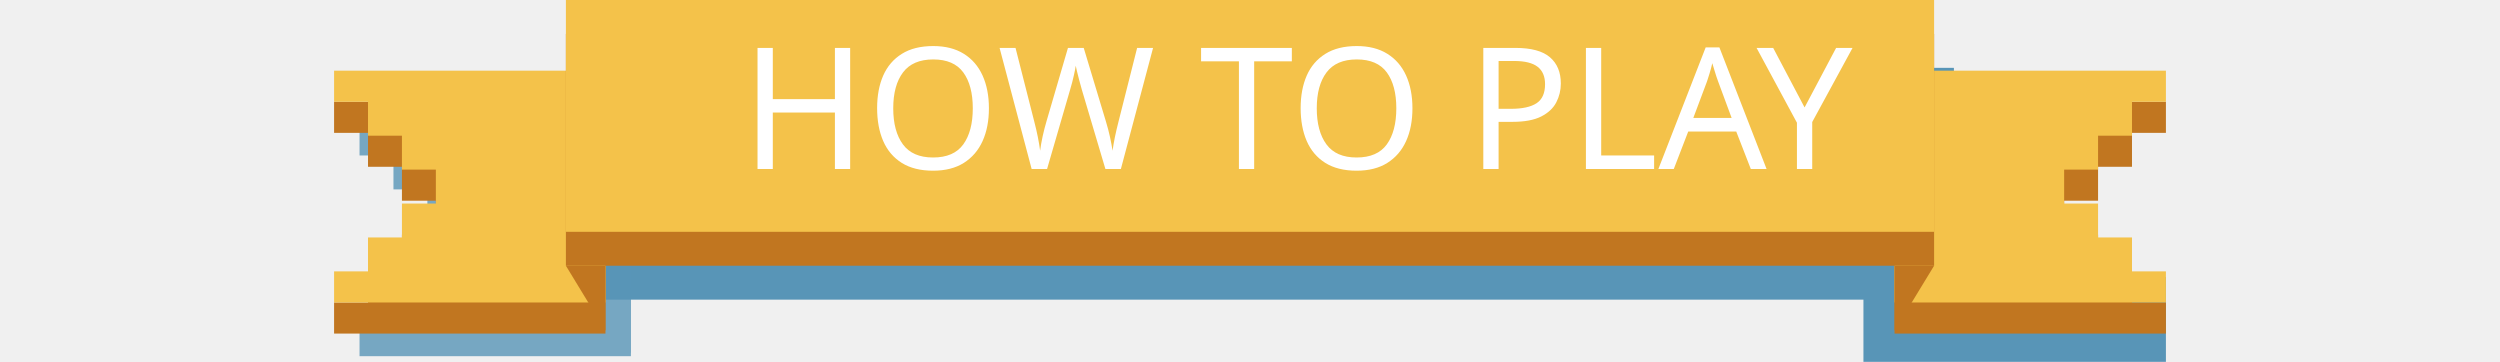
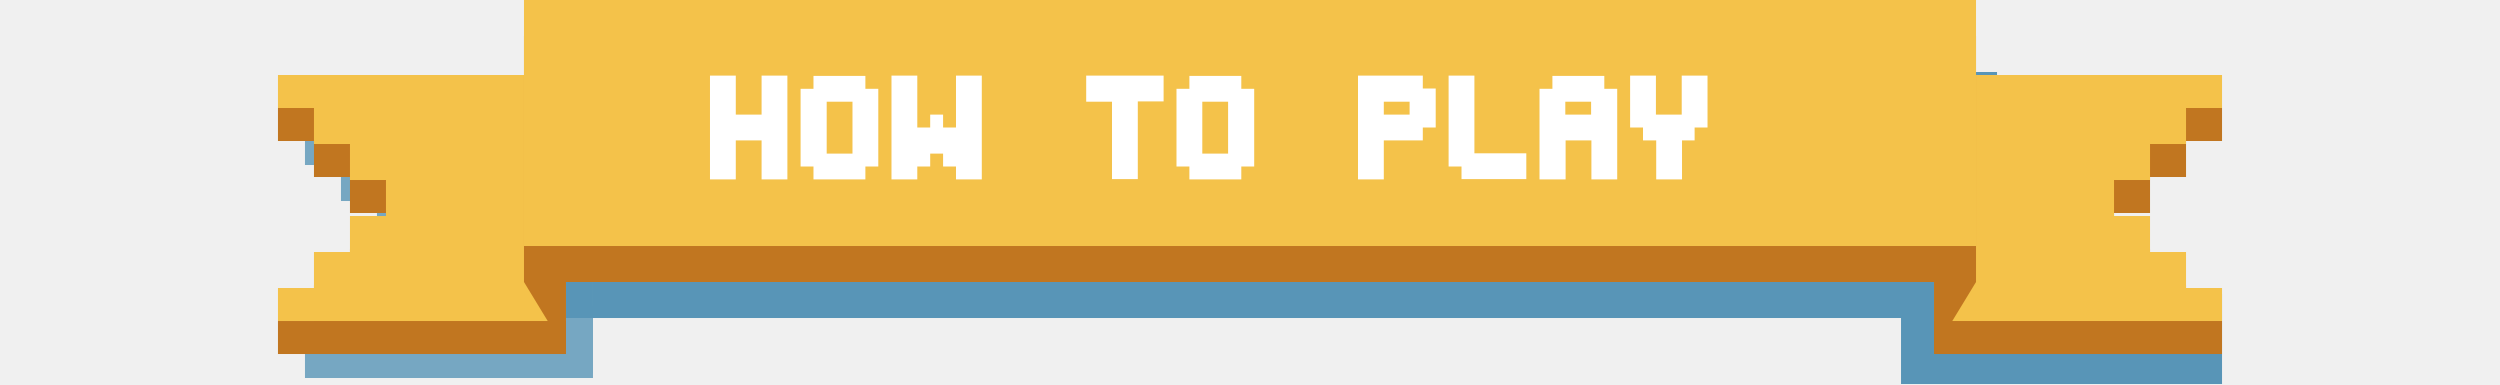
- <svg xmlns="http://www.w3.org/2000/svg" version="1.1" id="Layer_1" x="0px" y="0px" width="608px" height="88px" viewBox="0 0 648 128" style="enable-background:new 0 0 648 128;" xml:space="preserve">
+ <svg xmlns="http://www.w3.org/2000/svg" version="1.1" id="Layer_1" x="0px" y="0px" width="638px" height="98px" viewBox="0 0 648 128" style="enable-background:new 0 0 648 128;" xml:space="preserve">
  <style type="text/css">
	.st0{fill:#5895B7;}
	.st1{opacity:0.8;}
	.st2{fill:#C17620;}
	.st3{fill:#F4C24A;}
- 	.st4{fill:none;}
- 	.st5{fill:#FFFFFF;}
- 	.st6{font-family:'EditUndoBRK';}
- 	.st7{font-size:60px;}
- 	.st8{fill:#2A6FBA;}
- 	.st9{fill:#4ABAEF;}
+ 	.st4{fill:#FFFFFF;}
+ 	.st5{fill:#2A6FBA;}
+ 	.st6{fill:#4ABAEF;}
+ 	.st7{fill:#95C9C8;}
+ 	.st8{fill:#DDEFEE;}
+ 	.st9{fill:#1B8E6F;}
+ 	.st10{fill:#3CEA8A;}
+ 	.st11{opacity:0.4;fill:#666666;}
+ 	.st12{fill:#33BC6E;}
+ 	.st13{fill:none;}
+ 	.st14{fill:#7149A4;}
+ 	.st15{fill:#BD86E0;}
+ 	.st16{opacity:0.4;fill:#666666;stroke:#666666;stroke-width:4;stroke-linejoin:bevel;stroke-miterlimit:10;}
+ 	.st17{fill:#F2F2F2;}
+ 	.st18{fill:#E6E6E6;}
+ 	.st19{fill:none;stroke:#000000;stroke-width:4;stroke-linejoin:bevel;stroke-miterlimit:10;}
+ 	.st20{fill:#C6E0DE;}
+ 	.st21{fill:#A7C6C3;}
+ 	.st22{fill:#EE3D53;}
+ 	.st23{fill:none;stroke:#000000;stroke-width:2;stroke-miterlimit:10;}
+ 	.st24{fill:#A17559;}
+ 	.st25{fill:#910E46;}
+ 	.st26{fill:#238D6F;}
+ 	.st27{fill:#704CA2;}
+ 	.st28{fill:#47E88D;}
+ 	.st29{fill:#BC88DE;}
</style>
  <g>
    <rect x="89" y="24" class="st0" width="484" height="82" />
    <rect x="541" y="98" class="st0" width="107" height="30" />
    <g class="st1">
      <g>
        <polygon class="st0" points="105,44 105,126 9,126 9,115 21,115 21,103 33,103 33,91 45,91 45,79 33,79 33,67 21,67 21,55 9,55     9,44    " />
      </g>
      <polygon class="st0" points="91,102 105,125 105,102   " />
    </g>
    <g>
      <g>
        <polygon class="st2" points="552,36 552,118 648,118 648,107 636,107 636,95 624,95 624,83 612,83 612,71 624,71 624,59 636,59     636,47 648,47 648,36    " />
        <polygon class="st3" points="552,25 552,107 648,107 648,96 636,96 636,84 624,84 624,72 612,72 612,60 624,60 624,48 636,48     636,36 648,36 648,25    " />
      </g>
      <polygon class="st2" points="566,94 552,117 552,94   " />
      <g>
        <g>
          <polygon class="st2" points="96,36 96,118 0,118 0,107 12,107 12,95 24,95 24,83 36,83 36,71 24,71 24,59 12,59 12,47 0,47      0,36     " />
          <polygon class="st3" points="96,25 96,107 0,107 0,96 12,96 12,84 24,84 24,72 36,72 36,60 24,60 24,48 12,48 12,36 0,36 0,25          " />
        </g>
        <polygon class="st2" points="82,94 96,117 96,94    " />
      </g>
      <g>
        <rect x="82" y="12" class="st2" width="484" height="82" />
        <rect x="82" class="st3" width="484" height="82" />
      </g>
    </g>
-     <rect x="104.8" y="25.2" class="st4" width="415.2" height="81.8" />
-     <text transform="matrix(1 0 0 1 143.9775 59.791)" class="st5 st6 st7">HOW TO PLAY</text>
-   </g>
-   <polygon class="st8" points="409,293 397,293 324,293 324,305 312,305 312,390 324,390 324,402 397,402 409,402 409,390 421,390  421,305 409,305 " />
-   <polygon class="st9" points="409,283 397,283 324,283 324,295 312,295 312,380 324,380 324,392 397,392 409,392 409,380 421,380  421,295 409,295 " />
-   <rect x="324" y="317.2" class="st4" width="89" height="81.8" />
-   <text transform="matrix(1 0 0 1 348.5918 362.7344)" class="st5 st6" style="font-size:79px;">?</text>
+     <g>
+       <path class="st4" d="M152.6,59.8H144V25.2h8.6v13h8.6v-13h8.6v34.6h-8.6v-13h-8.6V59.8z" />
+       <path class="st4" d="M174.2,29.6h4.3v-4.3h17.3v4.3h4.3v25.9h-4.3v4.3h-17.3v-4.3h-4.3V29.6z M182.9,51.2h8.6V33.9h-8.6V51.2z" />
+       <path class="st4" d="M213.1,59.8h-8.6V25.2h8.6v17.3h4.3v-4.3h4.3v4.3h4.3V25.2h8.6v34.6h-8.6v-4.3h-4.3v-4.3h-4.3v4.3h-4.3V59.8z    " />
+       <path class="st4" d="M269.3,25.2h25.9v8.6h-8.6v25.9h-8.6V33.9h-8.6V25.2z" />
+       <path class="st4" d="M299.5,29.6h4.3v-4.3h17.3v4.3h4.3v25.9h-4.3v4.3h-17.3v-4.3h-4.3V29.6z M308.1,51.2h8.6V33.9h-8.6V51.2z" />
+       <path class="st4" d="M368.6,59.8H360V25.2h21.6v4.3h4.3v13h-4.3v4.3h-13V59.8z M368.6,38.2h8.6v-4.3h-8.6V38.2z" />
+       <path class="st4" d="M394.5,55.5h-4.3V25.2h8.6v25.9h17.3v8.6h-21.6V55.5z" />
+       <path class="st4" d="M429.1,59.8h-8.6V29.6h4.3v-4.3h17.3v4.3h4.3v30.2h-8.6v-13h-8.6V59.8z M437.7,38.2v-4.3h-8.6v4.3H437.7z" />
+       <path class="st4" d="M450.7,25.2h8.6v13h8.6v-13h8.6v17.3h-4.3v4.3H468v13h-8.6v-13H455v-4.3h-4.3V25.2z" />
+     </g>
+   </g>
+   <polygon class="st5" points="258,293 246,293 173,293 173,305 161,305 161,390 173,390 173,402 246,402 258,402 258,390 270,390  270,305 258,305 " />
+   <polygon class="st5" points="258,293 246,293 173,293 173,305 161,305 161,390 173,390 173,402 246,402 258,402 258,390 270,390  270,305 258,305 " />
+   <g>
+     <path class="st4" d="M197.6,327.2H226v5.7h5.7V350H226v5.7H209v-11.4h11.4v-5.7h-22.8V327.2z M209,361.4h11.4v11.4H209V361.4z" />
+   </g>
+   <polygon class="st5" points="409,293 397,293 324,293 324,305 312,305 312,390 324,390 324,402 397,402 409,402 409,390 421,390  421,305 409,305 " />
+   <polygon class="st6" points="409,283 397,283 324,283 324,295 312,295 312,380 324,380 324,392 397,392 409,392 409,380 421,380  421,295 409,295 " />
+   <g>
+     <path class="st4" d="M348.6,317.2H377v5.7h5.7V340H377v5.7H360v-11.4h11.4v-5.7h-22.8V317.2z M360,351.4h11.4v11.4H360V351.4z" />
+   </g>
+   <g>
+     <polygon class="st0" points="1444,137.5 1432.4,137.5 1432.4,125.9 1420.9,125.9 1420.9,113.1 922.1,113.1 922.1,125.9   910.6,125.9 910.6,137.5 899,137.5 899,822.3 910.6,822.3 910.6,833.9 922.1,833.9 922.1,846.7 1420.9,846.7 1420.9,833.9   1432.4,833.9 1432.4,822.3 1444,822.3  " />
+     <polygon class="st7" points="1444,125.5 1432.4,125.5 1432.4,113.9 1420.9,113.9 1420.9,101.1 922.1,101.1 922.1,113.9   910.6,113.9 910.6,125.5 899,125.5 899,810.2 910.6,810.2 910.6,821.9 922.1,821.9 922.1,834.7 1420.9,834.7 1420.9,821.9   1432.4,821.9 1432.4,810.2 1444,810.2  " />
+     <polygon class="st8" points="1444,113.5 1432.4,113.5 1432.4,101.8 1420.9,101.8 1420.9,89 922.1,89 922.1,101.8 910.6,101.8   910.6,113.5 899,113.5 899,798.2 910.6,798.2 910.6,809.8 922.1,809.8 922.1,822.7 1420.9,822.7 1420.9,809.8 1432.4,809.8   1432.4,798.2 1444,798.2  " />
+   </g>
+   <g>
+     <polygon class="st9" points="395,-227 385,-227 10.1,-227 10.1,-216.9 0,-216.9 0,-159 10.1,-159 10.1,-149 385,-149 395,-149   395,-159 405.1,-159 405.1,-216.9 395,-216.9  " />
+     <polygon class="st10" points="395,-237 385,-237 10.1,-237 10.1,-226.9 0,-226.9 0,-169 10.1,-169 10.1,-159 385,-159 395,-159   395,-169 405.1,-169 405.1,-226.9 395,-226.9  " />
+     <g>
+       <path class="st4" d="M120.1-186.1h-6.9v-27.6h17.3v3.5h3.5v10.4h-3.5v3.5h-10.4V-186.1z M120.1-203.4h6.9v-3.5h-6.9V-203.4z" />
+       <path class="st4" d="M140.8-189.5h-3.5v-24.2h6.9v20.7h13.8v6.9h-17.3V-189.5z" />
+       <path class="st4" d="M168.4-186.1h-6.9v-24.2h3.5v-3.5h13.8v3.5h3.5v24.2h-6.9v-10.4h-6.9V-186.1z M175.4-203.4v-3.5h-6.9v3.5    H175.4z" />
+       <path class="st4" d="M185.7-213.7h6.9v10.4h6.9v-10.4h6.9v13.8H203v3.5h-3.5v10.4h-6.9v-10.4h-3.5v-3.5h-3.5V-213.7z" />
+       <path class="st4" d="M213.4-189.5h-3.5v-20.7h3.5v-3.5h17.3v6.9h-13.8v3.5h6.9v6.9h-6.9v3.5h13.8v6.9h-17.3V-189.5z" />
+       <path class="st4" d="M244.5-196.5H241v10.4h-6.9v-27.6h17.3v3.5h3.5v10.4h-3.5v3.5h3.5v10.4h-6.9v-6.9h-3.5V-196.5z M241-203.4    h6.9v-3.5H241V-203.4z" />
+       <path class="st4" d="M282.5-213.7h6.9v27.6h-6.9V-213.7z" />
+     </g>
+   </g>
+   <g>
+     <polygon class="st11" points="34.2,-347.6 32.2,-353.3 28.2,-365.4 10.4,-359.3 12.3,-353.6 6.5,-351.6 10.6,-339.6 16.4,-341.5   18.3,-335.8 30.4,-339.8 28.4,-345.6  " />
+     <polygon class="st11" points="73,-359.6 71,-365.4 67,-377.4 49.2,-371.4 51.1,-365.6 45.3,-363.7 49.4,-351.6 55.2,-353.6   57.1,-347.8 69.2,-351.9 67.2,-357.7  " />
+     <rect x="13.4" y="-406.6" transform="matrix(0.9472 -0.3207 0.3207 0.9472 125.1118 -15.0152)" width="7.1" height="38.6" />
+     <polygon points="32.6,-352.4 30.6,-358.1 26.5,-370.2 8.7,-364.1 10.7,-358.4 4.9,-356.4 9,-344.4 14.8,-346.3 16.7,-340.6   28.7,-344.6 26.8,-350.4  " />
+     <rect x="51.9" y="-419.6" transform="matrix(0.9472 -0.3207 0.3207 0.9472 131.3218 -3.3655)" width="7.1" height="38.6" />
+     <polygon points="71,-365.4 69.1,-371.2 65,-383.2 47.2,-377.2 49.2,-371.4 43.4,-369.4 47.5,-357.4 53.2,-359.4 55.2,-353.6   67.2,-357.7 65.3,-363.4  " />
+     <rect x="3.4" y="-428.9" transform="matrix(0.9472 -0.3207 0.3207 0.9472 136.226 -13.4597)" width="47.7" height="17.3" />
+   </g>
+   <g>
+     <polygon class="st11" points="100.4,-314 101.3,-318.1 103.2,-326.8 90.4,-329.6 89.5,-325.4 85.4,-326.4 83.4,-317.7 87.6,-316.8   86.7,-312.6 95.3,-310.7 96.2,-314.9  " />
+     <polygon class="st11" points="127.9,-307.2 128.8,-311.4 130.7,-320 117.9,-322.8 117,-318.7 112.9,-319.6 111,-310.9 115.1,-310   114.2,-305.9 122.8,-304 123.8,-308.1  " />
+     <rect x="102" y="-357.4" transform="matrix(0.9766 0.2149 -0.2149 0.9766 -71.4608 -30.4767)" width="5" height="26.9" />
+     <polygon points="101.2,-317.4 102.1,-321.6 104,-330.2 91.2,-333 90.3,-328.9 86.1,-329.8 84.2,-321.2 88.4,-320.3 87.4,-316.1   96.1,-314.2 97,-318.4  " />
+     <rect x="129.6" y="-351.3" transform="matrix(0.9766 0.2149 -0.2149 0.9766 -69.5067 -36.2787)" width="5" height="26.9" />
+     <polygon points="128.8,-311.4 129.7,-315.5 131.6,-324.1 118.8,-327 117.9,-322.8 113.8,-323.7 111.9,-315.1 116,-314.2   115.1,-310 123.8,-308.1 124.7,-312.3  " />
+     <rect x="105.8" y="-365.9" transform="matrix(0.9766 0.2149 -0.2149 0.9766 -74.4726 -34.7212)" width="33.3" height="12" />
+   </g>
+   <g>
+     <polygon class="st11" points="176.4,-375.8 175.7,-378.8 174.3,-385.2 164.9,-383.1 165.6,-380 162.6,-379.4 164,-373 167,-373.7   167.7,-370.6 174,-372.1 173.4,-375.1  " />
+     <polygon class="st11" points="196.8,-379.8 196.2,-382.8 194.7,-389.2 185.4,-387.1 186,-384 183,-383.4 184.4,-377 187.4,-377.7   188.1,-374.7 194.5,-376.1 193.8,-379.1  " />
+     <rect x="168" y="-406.8" transform="matrix(0.9761 -0.2173 0.2173 0.9761 90.3116 27.4183)" width="3.6" height="19.8" />
+     <polygon points="175.8,-378.3 175.2,-381.4 173.8,-387.7 164.4,-385.6 165,-382.6 162,-381.9 163.4,-375.5 166.5,-376.2   167.1,-373.2 173.5,-374.6 172.8,-377.6  " />
+     <rect x="188.3" y="-411.4" transform="matrix(0.9761 -0.2173 0.2173 0.9761 91.7791 31.7231)" width="3.6" height="19.8" />
+     <polygon points="196.2,-382.8 195.5,-385.9 194.1,-392.2 184.7,-390.1 185.4,-387.1 182.3,-386.4 183.7,-380.1 186.8,-380.7   187.4,-377.7 193.8,-379.1 193.1,-382.2  " />
+     <rect x="164.7" y="-417.6" transform="matrix(0.9761 -0.2173 0.2173 0.9761 94.0049 28.5618)" width="24.4" height="8.8" />
+   </g>
+   <g>
+     <polygon class="st11" points="197,-330 199.6,-334.1 205.1,-342.7 192.4,-350.8 189.8,-346.6 185.7,-349.3 180.2,-340.7   184.3,-338.1 181.7,-334 190.3,-328.5 192.9,-332.6  " />
+     <polygon class="st11" points="224,-311.9 226.6,-316 232.1,-324.6 219.4,-332.6 216.8,-328.5 212.7,-331.1 207.2,-322.6   211.3,-320 208.7,-315.8 217.3,-310.4 219.9,-314.5  " />
+     <rect x="210.3" y="-376.1" transform="matrix(0.844 0.5363 -0.5363 0.844 -160.1898 -170.5654)" width="5.7" height="30.9" />
+     <polygon points="199.2,-333.4 201.8,-337.6 207.3,-346.1 194.6,-354.2 192,-350.1 187.8,-352.7 182.4,-344.1 186.5,-341.5   183.9,-337.4 192.5,-331.9 195.1,-336.1  " />
+     <rect x="237.7" y="-358.7" transform="matrix(0.844 0.5363 -0.5363 0.844 -146.5654 -182.5562)" width="5.7" height="30.9" />
+     <polygon points="226.6,-316 229.2,-320.1 234.7,-328.7 222,-336.8 219.4,-332.6 215.3,-335.3 209.8,-326.7 213.9,-324.1   211.3,-320 219.9,-314.5 222.5,-318.6  " />
+     <rect x="219.7" y="-377.7" transform="matrix(0.844 0.5363 -0.5363 0.844 -161.6213 -185.9276)" width="38.2" height="13.8" />
+   </g>
+   <g>
+     <polygon class="st9" points="-81.7,-770.4 -88.3,-770.4 -334.7,-770.4 -334.7,-763.8 -341.3,-763.8 -341.3,-725.8 -334.7,-725.8   -334.7,-719.2 -88.3,-719.2 -81.7,-719.2 -81.7,-725.8 -75.1,-725.8 -75.1,-763.8 -81.7,-763.8  " />
+     <polygon class="st12" points="-81.7,-770.4 -88.3,-770.4 -334.7,-770.4 -334.7,-763.8 -341.3,-763.8 -341.3,-725.8 -334.7,-725.8   -334.7,-719.2 -88.3,-719.2 -81.7,-719.2 -81.7,-725.8 -75.1,-725.8 -75.1,-763.8 -81.7,-763.8  " />
+     <g>
+       <path class="st4" d="M-274.9-752.9h2.3v-2.3h11.4v4.5h-9.1v9.1h9.1v4.5h-11.4v-2.3h-2.3V-752.9z" />
+       <path class="st4" d="M-254.5-737h-4.5v-15.9h2.3v-2.3h9.1v2.3h2.3v15.9h-4.5v-6.8h-4.5V-737z M-249.9-748.3v-2.3h-4.5v2.3H-249.9z    " />
+       <path class="st4" d="M-240.9-739.3h-2.3v-15.9h4.5v13.6h9.1v4.5h-11.4V-739.3z" />
+       <path class="st4" d="M-227.2-755.2h4.5v18.2h-4.5V-755.2z" />
+       <path class="st4" d="M-220.4-755.2h11.4v2.3h2.3v13.6h-2.3v2.3h-11.4V-755.2z M-215.9-748.3h4.5v-2.3h-4.5V-748.3z M-215.9-741.5    h4.5v-2.3h-4.5V-741.5z" />
+       <path class="st4" d="M-197.7-743.8h-2.3v6.8h-4.5v-15.9h2.3v-2.3h9.1v2.3h2.3v6.8h-2.3v2.3h2.3v6.8h-4.5v-4.5h-2.3V-743.8z     M-200-748.3h4.5v-2.3h-4.5V-748.3z" />
+       <path class="st4" d="M-184.1-737h-4.5v-15.9h2.3v-2.3h9.1v2.3h2.3v15.9h-4.5v-6.8h-4.5V-737z M-179.5-748.3v-2.3h-4.5v2.3H-179.5z    " />
+       <path class="st4" d="M-172.7-755.2h13.6v4.5h-4.5v13.6h-4.5v-13.6h-4.5V-755.2z" />
+       <path class="st4" d="M-154.6-739.3h-2.3v-13.6h2.3v-2.3h11.4v4.5h-9.1v2.3h4.5v4.5h-4.5v2.3h9.1v4.5h-11.4V-739.3z" />
+     </g>
+   </g>
+   <g>
+     <polygon class="st9" points="238.3,-702.4 231.7,-702.4 -14.7,-702.4 -14.7,-695.8 -21.3,-695.8 -21.3,-657.8 -14.7,-657.8   -14.7,-651.2 231.7,-651.2 238.3,-651.2 238.3,-657.8 244.9,-657.8 244.9,-695.8 238.3,-695.8  " />
+     <polygon class="st10" points="238.3,-709 231.7,-709 -14.7,-709 -14.7,-702.4 -21.3,-702.4 -21.3,-664.4 -14.7,-664.4   -14.7,-657.7 231.7,-657.7 238.3,-657.7 238.3,-664.4 244.9,-664.4 244.9,-702.4 238.3,-702.4  " />
+     <g>
+       <path class="st4" d="M45.1-691.5h2.3v-2.3h11.4v4.5h-9.1v9.1h9.1v4.5H47.4v-2.3h-2.3V-691.5z" />
+       <path class="st4" d="M65.5-675.6H61v-15.9h2.3v-2.3h9.1v2.3h2.3v15.9h-4.5v-6.8h-4.5V-675.6z M70.1-686.9v-2.3h-4.5v2.3H70.1z" />
+       <path class="st4" d="M79.1-677.8h-2.3v-15.9h4.5v13.6h9.1v4.5H79.1V-677.8z" />
+       <path class="st4" d="M92.8-693.7h4.5v18.2h-4.5V-693.7z" />
+       <path class="st4" d="M99.6-693.7h11.4v2.3h2.3v13.6h-2.3v2.3H99.6V-693.7z M104.1-686.9h4.5v-2.3h-4.5V-686.9z M104.1-680.1h4.5    v-2.3h-4.5V-680.1z" />
+       <path class="st4" d="M122.3-682.4H120v6.8h-4.5v-15.9h2.3v-2.3h9.1v2.3h2.3v6.8h-2.3v2.3h2.3v6.8h-4.5v-4.5h-2.3V-682.4z     M120-686.9h4.5v-2.3H120V-686.9z" />
+       <path class="st4" d="M135.9-675.6h-4.5v-15.9h2.3v-2.3h9.1v2.3h2.3v15.9h-4.5v-6.8h-4.5V-675.6z M140.5-686.9v-2.3h-4.5v2.3H140.5    z" />
+       <path class="st4" d="M147.3-693.7h13.6v4.5h-4.5v13.6h-4.5v-13.6h-4.5V-693.7z" />
+       <path class="st4" d="M165.4-677.8h-2.3v-13.6h2.3v-2.3h11.4v4.5h-9.1v2.3h4.5v4.5h-4.5v2.3h9.1v4.5h-11.4V-677.8z" />
+     </g>
+   </g>
+   <g>
+     <rect x="-19.7" y="-620.1" class="st9" width="219.8" height="28.8" />
+     <rect x="-24.6" y="-626.6" class="st9" width="229.4" height="30.6" />
+     <polygon class="st10" points="-24.6,-631 -24.6,-601.7 -19.7,-601.7 -19.7,-596 200,-596 200,-601.7 204.8,-601.7 204.8,-631  " />
+   </g>
+   <polygon class="st9" points="195.2,-616.1 195.2,-621.2 190.1,-621.2 190.1,-621.3 133.5,-621.3 102.9,-621.3 77.3,-621.3  53.5,-621.3 -9.9,-621.3 -9.9,-621.3 -15,-621.3 -15,-616.2 -20.1,-616.2 -20.1,-608.5 -15,-608.5 -15,-603.4 -9.9,-603.4  -9.9,-603.3 53.5,-603.3 77.3,-603.3 102.9,-603.3 133.5,-603.3 190.1,-603.3 190.1,-603.4 195.2,-603.4 195.2,-608.5 200.3,-608.5  200.3,-616.1 " />
+   <g>
+     <rect x="-28.7" y="-522.1" class="st13" width="4.7" height="0.1" />
+     <rect x="-28.7" y="-504.2" class="st13" width="4.7" height="0.1" />
+     <polygon class="st4" points="-7.7,-504.1 -7.7,-509.2 -2.6,-509.2 -2.6,-516.9 -7.7,-516.9 -7.7,-522 -12.8,-522 -12.8,-522.1   -24,-522.1 -24,-522 -28.7,-522 -28.7,-504.2 -24,-504.2 -24,-504.1 -12.8,-504.1 -12.8,-504.1  " />
+   </g>
+   <g>
+     <polygon class="st4" points="-54.5,-557.6 -54.5,-562.7 -59.6,-562.7 -59.6,-562.8 -75.5,-562.8 -75.5,-544.8 -59.6,-544.8   -59.6,-544.9 -54.5,-544.9 -54.5,-550 -49.4,-550 -49.4,-557.6  " />
+     <polygon class="st4" points="-68,-518.8 -68,-523.9 -68,-523.9 -68,-524 -72.5,-524 -73.1,-524 -77.6,-524 -77.6,-523.9   -77.6,-523.9 -77.6,-518.8 -82.7,-518.8 -82.7,-511.2 -77.6,-511.2 -77.6,-506.1 -77.6,-506.1 -77.6,-506 -73.1,-506 -72.5,-506   -68,-506 -68,-506 -68,-506 -68,-511.1 -62.9,-511.1 -62.9,-518.8  " />
+   </g>
+   <polygon class="st4" points="-117.8,-616.1 -117.8,-621.2 -117.8,-621.2 -117.8,-621.3 -122.3,-621.3 -122.9,-621.3 -127.4,-621.3  -127.4,-621.3 -127.4,-621.3 -127.4,-616.2 -132.5,-616.2 -132.5,-608.5 -127.4,-608.5 -127.4,-603.4 -127.4,-603.4 -127.4,-603.3  -122.9,-603.3 -122.3,-603.3 -117.8,-603.3 -117.8,-603.4 -117.8,-603.4 -117.8,-608.5 -112.7,-608.5 -112.7,-616.1 " />
+   <polygon class="st14" points="848,-227 838,-227 463.1,-227 463.1,-216.9 453,-216.9 453,-159 463.1,-159 463.1,-149 838,-149  848,-149 848,-159 858.1,-159 858.1,-216.9 848,-216.9 " />
+   <polygon class="st15" points="848,-237 838,-237 463.1,-237 463.1,-226.9 453,-226.9 453,-169 463.1,-169 463.1,-159 838,-159  848,-159 848,-169 858.1,-169 858.1,-226.9 848,-226.9 " />
+   <g>
+     <path class="st4" d="M565.6-186.1h-6.9v-27.6H576v3.5h3.5v10.4H576v3.5h-10.4V-186.1z M565.6-203.4h6.9v-3.5h-6.9V-203.4z" />
+     <path class="st4" d="M586.4-189.5h-3.5v-24.2h6.9v20.7h13.8v6.9h-17.3V-189.5z" />
+     <path class="st4" d="M614-186.1h-6.9v-24.2h3.5v-3.5h13.8v3.5h3.5v24.2h-6.9v-10.4H614V-186.1z M620.9-203.4v-3.5H614v3.5H620.9z" />
+     <path class="st4" d="M631.3-213.7h6.9v10.4h6.9v-10.4h6.9v13.8h-3.5v3.5h-3.5v10.4h-6.9v-10.4h-3.5v-3.5h-3.5V-213.7z" />
+     <path class="st4" d="M659-189.5h-3.5v-20.7h3.5v-3.5h17.3v6.9h-13.8v3.5h6.9v6.9h-6.9v3.5h13.8v6.9H659V-189.5z" />
+     <path class="st4" d="M690.1-196.5h-3.5v10.4h-6.9v-27.6H697v3.5h3.5v10.4H697v3.5h3.5v10.4h-6.9v-6.9h-3.5V-196.5z M686.6-203.4   h6.9v-3.5h-6.9V-203.4z" />
+     <path class="st4" d="M728.1-213.7h17.3v3.5h3.5v10.4h-3.5v3.5H735v3.5h13.8v6.9h-20.7v-13.8h3.5v-3.5h10.4v-3.5h-13.8V-213.7z" />
+   </g>
+   <g>
+     <rect x="474" y="-233" class="st4" width="45.1" height="5.7" />
+     <rect x="525.3" y="-233" class="st4" width="5.7" height="5.7" />
+   </g>
+   <g>
+     <rect x="19.5" y="-232" class="st4" width="45.1" height="5.7" />
+     <rect x="70.8" y="-232" class="st4" width="5.7" height="5.7" />
+   </g>
+   <polygon class="st16" points="408.6,-392 415,-386.4 409.4,-380 429.8,-362.6 429.8,-324.7 450.6,-350.8 482.3,-321.4 488.2,-327.7  493.2,-323.1 564.8,-441.8 " />
+   <polygon class="st17" points="406.2,-399.1 412.5,-393.5 406.9,-387.1 427.4,-369.7 427.4,-331.8 448.1,-357.9 479.9,-328.5  485.7,-334.8 490.7,-330.2 562.3,-448.9 " />
+   <polygon class="st18" points="448.2,-358.1 562.6,-448.9 427.5,-369.9 427.5,-332 " />
+   <polygon class="st19" points="405.1,-398.9 411.5,-393.3 405.9,-386.9 426.3,-369.6 426.3,-331.7 447.1,-357.8 478.8,-328.4  484.7,-334.7 489.6,-330.1 561.3,-448.7 " />
+   <g>
+     <polygon class="st20" points="340.9,-705.7 340.9,-542 351.3,-542 351.3,-532.5 361.7,-532.5 361.7,-522.1 809.2,-522.1   809.2,-532.5 819.6,-532.5 819.6,-542 829.9,-542 829.9,-705.7  " />
+     <polygon class="st20" points="829.9,-705.7 829.9,-799.8 819.6,-799.8 819.6,-809.3 809.2,-809.3 809.2,-819.8 361.7,-819.8   361.7,-809.3 351.3,-809.3 351.3,-799.8 340.9,-799.8 340.9,-705.7  " />
+   </g>
+   <g>
+     <polygon class="st21" points="351.3,-803.2 361.7,-803.2 361.7,-811.2 351.3,-811.2 351.3,-803.3 340.9,-803.3 340.9,-795.3   351.3,-795.3  " />
+     <rect x="361.7" y="-819.9" class="st21" width="447.5" height="8" />
+     <polygon class="st21" points="819.6,-803.3 819.6,-811.2 809.2,-811.2 809.2,-803.2 819.6,-803.2 819.6,-795.3 829.9,-795.3   829.9,-803.3  " />
+   </g>
+   <g>
+     <g>
+       <g>
+         <rect x="-52.2" y="-884.2" width="10.2" height="10.2" />
+       </g>
+     </g>
+     <g>
+       <g>
+         <path d="M9.2-894.4v5.1H4.1v5.1h5.1v20.5h5.1v5.1H9.2v5.1h5.1h5.1v-10.2h15.4v5.1H40v-5.1v-30.7H9.2z M34.8-868.8H14.4v-20.5     h20.5V-868.8z" />
+       </g>
+     </g>
+     <g>
+       <g>
+         <rect x="19.5" y="-884.2" width="10.2" height="10.2" />
+       </g>
+     </g>
+     <g>
+       <g>
+         <rect x="-52.2" y="-812.5" width="10.2" height="10.2" />
+       </g>
+     </g>
+     <g>
+       <g>
+         <rect x="9.2" y="-822.7" width="5.1" height="5.1" />
+       </g>
+     </g>
+     <g>
+       <g>
+         <rect x="-16.4" y="-797.1" width="5.1" height="5.1" />
+       </g>
+     </g>
+     <g>
+       <g>
+         <rect x="-11.2" y="-817.6" width="5.1" height="5.1" />
+       </g>
+     </g>
+     <g>
+       <g>
+         <rect x="-11.2" y="-807.3" width="5.1" height="5.1" />
+       </g>
+     </g>
+     <g>
+       <g>
+         <rect x="34.8" y="-833" width="5.1" height="5.1" />
+       </g>
+     </g>
+     <g>
+       <g>
+         <rect x="-62.4" y="-833" width="5.1" height="5.1" />
+       </g>
+     </g>
+     <g>
+       <g>
+         <rect x="-62.4" y="-858.6" width="5.1" height="5.1" />
+       </g>
+     </g>
+     <g>
+       <g>
+         <polygon points="-6.1,-889.3 -6.1,-884.2 -16.4,-884.2 -16.4,-879 -1,-879 -1,-884.2 -1,-889.3    " />
+       </g>
+     </g>
+     <g>
+       <g>
+         <path d="M34.8-853.4v5.1H24.6v5.1H9.2v-5.1H4.1v5.1H-6.1v5.1H9.2v5.1H-1h-5.1v-5.1h-5.1v5.1h-5.1v-5.1h-5.1v5.1h-5.1v5.1h10.2     v5.1h5.1v-5.1H-1v5.1h-5.1v5.1H-1v10.2h5.1v5.1h5.1v-5.1h15.4v-10.2h5.1v-5.1h-5.1V-833H14.4v-5.1h10.2v5.1h5.1v-5.1h5.1v-5.1H40     v-5.1v-5.1H34.8L34.8-853.4z M19.5-827.8v15.4H4.1v-15.4H19.5z" />
+       </g>
+     </g>
+     <g>
+       <g>
+         <polygon points="4.1,-863.7 -1,-863.7 -1,-858.6 -6.1,-858.6 -6.1,-853.4 -6.1,-848.3 -1,-848.3 -1,-853.4 4.1,-853.4     4.1,-858.6 9.2,-858.6 9.2,-863.7    " />
+       </g>
+     </g>
+     <g>
+       <g>
+         <rect x="-6.1" y="-797.1" width="10.2" height="5.1" />
+       </g>
+     </g>
+     <g>
+       <g>
+         <rect x="-21.5" y="-889.3" width="5.1" height="5.1" />
+       </g>
+     </g>
+     <g>
+       <g>
+         <rect x="19.5" y="-853.4" width="5.1" height="5.1" />
+       </g>
+     </g>
+     <g>
+       <g>
+         <rect x="24.6" y="-858.6" width="5.1" height="5.1" />
+       </g>
+     </g>
+     <g>
+       <g>
+         <rect x="-42" y="-833" width="5.1" height="5.1" />
+       </g>
+     </g>
+     <g>
+       <g>
+         <path d="M-31.7-797.1v-20.5h5.1v-5.1v-5.1h-5.1v5.1h-15.4v-5.1h-5.1h-5.1v5.1h-5.1v30.7h30.7h10.2v-5.1H-31.7z M-36.8-797.1     h-20.5v-20.5h20.5V-797.1z" />
+       </g>
+     </g>
+     <g>
+       <g>
+         <rect x="-31.7" y="-863.7" width="5.1" height="5.1" />
+       </g>
+     </g>
+     <g>
+       <g>
+         <path d="M-26.6-894.4h-5.1h-30.7v30.7h5.1v5.1h5.1v-5.1h5.1v5.1h5.1v-5.1h10.2v-10.2h5.1v-5.1h-5.1v-10.2h5.1h5.1v-5.1H-26.6z      M-36.8-868.8h-20.5v-20.5h20.5V-868.8z" />
+       </g>
+     </g>
+     <g>
+       <g>
+         <rect x="-1" y="-879" width="5.1" height="5.1" />
+       </g>
+     </g>
+     <g>
+       <g>
+         <rect x="-11.2" y="-894.4" width="5.1" height="5.1" />
+       </g>
+     </g>
+     <g>
+       <g>
+         <path d="M-1-863.7v-5.1h-5.1v-5.1h-5.1v5.1h-10.2v-5.1h-5.1v5.1v5.1h5.1v10.2h-15.4v-5.1H-42v5.1h-15.4v5.1h10.2v5.1h-15.4v5.1     h15.4v5.1h5.1v-5.1h5.1v5.1h5.1v-5.1h10.2v-5.1h-5.1v-5.1h5.1h5.1v5.1h5.1h5.1v-5.1h-5.1v-5.1h-5.1v-10.2H-1L-1-863.7z      M-31.7-843.2H-42v-5.1h10.2V-843.2z" />
+       </g>
+     </g>
+     <g>
+       <g>
+         <polygon points="-16.4,-812.5 -16.4,-817.6 -16.4,-822.7 -21.5,-822.7 -21.5,-817.6 -26.6,-817.6 -26.6,-812.5 -21.5,-812.5     -21.5,-807.3 -26.6,-807.3 -26.6,-802.2 -16.4,-802.2 -16.4,-807.3 -11.2,-807.3 -11.2,-812.5    " />
+       </g>
+     </g>
+     <g>
+       <g>
+         <polygon points="29.7,-802.2 29.7,-807.3 24.6,-807.3 24.6,-802.2 9.2,-802.2 9.2,-797.1 19.5,-797.1 19.5,-792 24.6,-792     24.6,-797.1 34.8,-797.1 34.8,-792 40,-792 40,-797.1 40,-802.2    " />
+       </g>
+     </g>
+     <g>
+       <g>
+         <polygon points="34.8,-822.7 34.8,-817.6 29.7,-817.6 29.7,-812.5 40,-812.5 40,-817.6 40,-822.7    " />
+       </g>
+     </g>
+   </g>
+   <g>
+     <g>
+       <polygon class="st9" points="-290.6,-478.3 -294.2,-478.3 -431.4,-478.3 -431.4,-474.6 -435.1,-474.6 -435.1,-453.4    -431.4,-453.4 -431.4,-449.7 -294.2,-449.7 -290.6,-449.7 -290.6,-453.4 -286.9,-453.4 -286.9,-474.6 -290.6,-474.6   " />
+       <polygon class="st12" points="-290.6,-478.3 -294.2,-478.3 -431.4,-478.3 -431.4,-474.6 -435.1,-474.6 -435.1,-453.4    -431.4,-453.4 -431.4,-449.7 -294.2,-449.7 -290.6,-449.7 -290.6,-453.4 -286.9,-453.4 -286.9,-474.6 -290.6,-474.6   " />
+       <g>
+         <path class="st4" d="M-403.2-463.4h-1.3v3.8h-2.5v-10.1h6.3v1.3h1.3v3.8h-1.3v1.3h1.3v3.8h-2.5v-2.5h-1.3V-463.4z M-404.5-466     h2.5v-1.3h-2.5V-466z" />
+         <path class="st4" d="M-396.9-460.9h-1.3v-7.6h1.3v-1.3h6.3v2.5h-5.1v1.3h2.5v2.5h-2.5v1.3h5.1v2.5h-6.3V-460.9z" />
+         <path class="st4" d="M-388-460.9h-1.3v-7.6h1.3v-1.3h5.1v1.3h1.3v2.5h-2.5v-1.3h-2.5v5.1h2.5v-1.3h2.5v2.5h-1.3v1.3h-5.1V-460.9z     " />
+         <path class="st4" d="M-377.9-459.6h-2.5v-8.9h1.3v-1.3h5.1v1.3h1.3v8.9h-2.5v-3.8h-2.5V-459.6z M-375.4-466v-1.3h-2.5v1.3H-375.4     z" />
+         <path class="st4" d="M-370.3-460.9h-1.3v-8.9h2.5v7.6h5.1v2.5h-6.3V-460.9z" />
+         <path class="st4" d="M-362.7-469.8h2.5v10.1h-2.5V-469.8z" />
+         <path class="st4" d="M-358.9-469.8h6.3v1.3h1.3v7.6h-1.3v1.3h-6.3V-469.8z M-356.4-466h2.5v-1.3h-2.5V-466z M-356.4-462.2h2.5     v-1.3h-2.5V-462.2z" />
+         <path class="st4" d="M-346.3-463.4h-1.3v3.8h-2.5v-8.9h1.3v-1.3h5.1v1.3h1.3v3.8h-1.3v1.3h1.3v3.8h-2.5v-2.5h-1.3V-463.4z      M-347.5-466h2.5v-1.3h-2.5V-466z" />
+         <path class="st4" d="M-338.7-459.6h-2.5v-8.9h1.3v-1.3h5.1v1.3h1.3v8.9h-2.5v-3.8h-2.5V-459.6z M-336.2-466v-1.3h-2.5v1.3H-336.2     z" />
+         <path class="st4" d="M-332.4-469.8h7.6v2.5h-2.5v7.6h-2.5v-7.6h-2.5V-469.8z" />
+         <path class="st4" d="M-322.3-460.9h-1.3v-7.6h1.3v-1.3h6.3v2.5h-5.1v1.3h2.5v2.5h-2.5v1.3h5.1v2.5h-6.3V-460.9z" />
+       </g>
+     </g>
+     <g>
+       <rect x="-429" y="-476.1" class="st4" width="13.1" height="1.7" />
+       <rect x="-414.1" y="-476.1" class="st4" width="1.7" height="1.7" />
+     </g>
+   </g>
+   <g>
+     <g>
+       <polygon class="st9" points="-290.6,-436.3 -294.2,-436.3 -431.4,-436.3 -431.4,-432.6 -435.1,-432.6 -435.1,-411.4    -431.4,-411.4 -431.4,-407.7 -294.2,-407.7 -290.6,-407.7 -290.6,-411.4 -286.9,-411.4 -286.9,-432.6 -290.6,-432.6   " />
+       <polygon class="st10" points="-290.6,-439.9 -294.2,-439.9 -431.4,-439.9 -431.4,-436.2 -435.1,-436.2 -435.1,-415.1    -431.4,-415.1 -431.4,-411.4 -294.2,-411.4 -290.6,-411.4 -290.6,-415.1 -286.9,-415.1 -286.9,-436.2 -290.6,-436.2   " />
+       <g>
+         <path class="st4" d="M-403.2-425.1h-1.3v3.8h-2.5v-10.1h6.3v1.3h1.3v3.8h-1.3v1.3h1.3v3.8h-2.5v-2.5h-1.3V-425.1z M-404.5-427.6     h2.5v-1.3h-2.5V-427.6z" />
+         <path class="st4" d="M-396.9-422.6h-1.3v-7.6h1.3v-1.3h6.3v2.5h-5.1v1.3h2.5v2.5h-2.5v1.3h5.1v2.5h-6.3V-422.6z" />
+         <path class="st4" d="M-388-422.6h-1.3v-7.6h1.3v-1.3h5.1v1.3h1.3v2.5h-2.5v-1.3h-2.5v5.1h2.5v-1.3h2.5v2.5h-1.3v1.3h-5.1V-422.6z     " />
+         <path class="st4" d="M-377.9-421.3h-2.5v-8.9h1.3v-1.3h5.1v1.3h1.3v8.9h-2.5v-3.8h-2.5V-421.3z M-375.4-427.6v-1.3h-2.5v1.3     H-375.4z" />
+         <path class="st4" d="M-370.3-422.6h-1.3v-8.9h2.5v7.6h5.1v2.5h-6.3V-422.6z" />
+         <path class="st4" d="M-362.7-431.4h2.5v10.1h-2.5V-431.4z" />
+         <path class="st4" d="M-358.9-431.4h6.3v1.3h1.3v7.6h-1.3v1.3h-6.3V-431.4z M-356.4-427.6h2.5v-1.3h-2.5V-427.6z M-356.4-423.8     h2.5v-1.3h-2.5V-423.8z" />
+         <path class="st4" d="M-346.3-425.1h-1.3v3.8h-2.5v-8.9h1.3v-1.3h5.1v1.3h1.3v3.8h-1.3v1.3h1.3v3.8h-2.5v-2.5h-1.3V-425.1z      M-347.5-427.6h2.5v-1.3h-2.5V-427.6z" />
+         <path class="st4" d="M-338.7-421.3h-2.5v-8.9h1.3v-1.3h5.1v1.3h1.3v8.9h-2.5v-3.8h-2.5V-421.3z M-336.2-427.6v-1.3h-2.5v1.3     H-336.2z" />
+         <path class="st4" d="M-332.4-431.4h7.6v2.5h-2.5v7.6h-2.5v-7.6h-2.5V-431.4z" />
+         <path class="st4" d="M-322.3-422.6h-1.3v-7.6h1.3v-1.3h6.3v2.5h-5.1v1.3h2.5v2.5h-2.5v1.3h5.1v2.5h-6.3V-422.6z" />
+       </g>
+     </g>
+     <g>
+       <rect x="-429" y="-437.1" class="st4" width="13.1" height="1.7" />
+       <rect x="-414.1" y="-437.1" class="st4" width="1.7" height="1.7" />
+     </g>
+   </g>
+   <g>
+     <rect x="-9.2" y="-705.4" class="st4" width="23.6" height="3" />
+     <rect x="17.6" y="-705.4" class="st4" width="3" height="3" />
+   </g>
+   <g>
+     <rect x="-329.6" y="-766.9" class="st4" width="23.6" height="3" />
+     <rect x="-302.8" y="-766.9" class="st4" width="3" height="3" />
+   </g>
+   <g>
+     <polygon class="st22" points="-359.7,-643.4 -359.7,-650.9 -378.3,-650.9 -378.3,-643.4 -385.8,-643.4 -385.8,-635.9   -385.8,-624.7 -378.3,-624.7 -378.3,-617.3 -367.1,-617.3 -359.7,-617.3 -359.7,-624.7 -352.2,-624.7 -352.2,-635.9 -352.2,-643.4    " />
+     <line class="st23" x1="-377.7" y1="-617.3" x2="-377.7" y2="-607.3" />
+     <line class="st23" x1="-360.3" y1="-617.3" x2="-360.3" y2="-607.3" />
+     <polygon class="st24" points="-361.3,-609.2 -363.4,-609.2 -376.8,-609.2 -376.8,-607 -379,-607 -379,-591.5 -376.8,-591.5   -376.8,-589.3 -363.4,-589.3 -361.3,-589.3 -361.3,-591.5 -359.1,-591.5 -359.1,-607 -361.3,-607  " />
+   </g>
+   <polygon class="st25" points="-292.6,-204.1 -292.6,-212.1 -300.5,-212.1 -365.5,-212.1 -434.3,-212.1 -434.3,-204.1 -442.2,-204.1  -442.2,-158.6 -434.3,-158.6 -434.3,-150.6 -365.5,-150.6 -300.5,-150.6 -292.6,-150.6 -292.6,-158.6 -284.7,-158.6 -284.7,-204.1  " />
+   <polygon class="st25" points="-292.6,-204 -292.6,-211.9 -300.5,-211.9 -365.5,-211.9 -434.3,-211.9 -434.3,-204 -442.2,-204  -442.2,-158.5 -434.3,-158.5 -434.3,-150.5 -365.5,-150.5 -300.5,-150.5 -292.6,-150.5 -292.6,-158.5 -284.7,-158.5 -284.7,-204 " />
+   <g>
+     <path class="st4" d="M-396.1-170.6h-5.4v-21.8h13.6v2.7h2.7v8.2h-2.7v2.7h-8.2V-170.6z M-396.1-184.2h5.4v-2.7h-5.4V-184.2z" />
+     <path class="st4" d="M-379.8-173.3h-2.7v-19h5.4v16.3h10.9v5.4h-13.6V-173.3z" />
+     <path class="st4" d="M-358-170.6h-5.4v-19h2.7v-2.7h10.9v2.7h2.7v19h-5.4v-8.2h-5.4V-170.6z M-352.6-184.2v-2.7h-5.4v2.7H-352.6z" />
+     <path class="st4" d="M-344.4-192.4h5.4v8.2h5.4v-8.2h5.4v10.9h-2.7v2.7h-2.7v8.2h-5.4v-8.2h-2.7v-2.7h-2.7V-192.4z" />
+   </g>
+   <polygon class="st25" points="-122.6,-204.1 -122.6,-212.1 -130.5,-212.1 -195.5,-212.1 -264.3,-212.1 -264.3,-204.1 -272.2,-204.1  -272.2,-158.6 -264.3,-158.6 -264.3,-150.6 -195.5,-150.6 -130.5,-150.6 -122.6,-150.6 -122.6,-158.6 -114.7,-158.6 -114.7,-204.1  " />
+   <polygon class="st22" points="-122.6,-212 -122.6,-219.9 -130.5,-219.9 -195.5,-219.9 -264.3,-219.9 -264.3,-212 -272.2,-212  -272.2,-166.5 -264.3,-166.5 -264.3,-158.5 -195.5,-158.5 -130.5,-158.5 -122.6,-158.5 -122.6,-166.5 -114.7,-166.5 -114.7,-212 " />
+   <g>
+     <path class="st4" d="M-226.1-178.6h-5.4v-21.8h13.6v2.7h2.7v8.2h-2.7v2.7h-8.2V-178.6z M-226.1-192.2h5.4v-2.7h-5.4V-192.2z" />
+     <path class="st4" d="M-209.8-181.3h-2.7v-19h5.4v16.3h10.9v5.4h-13.6V-181.3z" />
+     <path class="st4" d="M-188-178.6h-5.4v-19h2.7v-2.7h10.9v2.7h2.7v19h-5.4v-8.2h-5.4V-178.6z M-182.6-192.2v-2.7h-5.4v2.7H-182.6z" />
+     <path class="st4" d="M-174.4-200.4h5.4v8.2h5.4v-8.2h5.4v10.9h-2.7v2.7h-2.7v8.2h-5.4v-8.2h-2.7v-2.7h-2.7V-200.4z" />
+   </g>
+   <g>
+     <path class="st26" d="M-1116.2-449.7h43.2v108h43.2v-108h43.2v129.6h-21.6v21.6h-21.6v21.6h-43.2v-21.6h-21.6v-21.6h-21.6V-449.7z" />
+     <path class="st27" d="M-965-426.1h21.6v-21.6h108v43.2h-86.4v21.6h64.8v21.6h21.6v64.8H-857v21.6h-108v-43.2h86.4v-21.6h-64.8   v-21.6H-965V-426.1z" />
+   </g>
+   <g>
+     <path class="st28" d="M-1116.2-470.8h43.2v108h43.2v-108h43.2v129.6h-21.6v21.6h-21.6v21.6h-43.2v-21.6h-21.6v-21.6h-21.6V-470.8z" />
+     <path class="st29" d="M-965-449.2h21.6v-21.6h108v43.2h-86.4v21.6h64.8v21.6h21.6v64.8H-857v21.6h-108v-43.2h86.4v-21.6h-64.8   v-21.6H-965V-449.2z" />
+   </g>
+   <g>
+     <g>
+       <path class="st0" d="M-1066.8-92.2h27.5v68.7h27.5v-68.7h27.5v82.4h-13.7V4h-13.7v13.7h-27.5V4h-13.7V-9.8h-13.7V-92.2z" />
+       <path class="st0" d="M-970.7-77.1h13.7v-13.7h68.7v27.5h-54.9v13.7h41.2v13.7h13.7V5.3H-902V19h-68.7V-8.5h54.9v-13.7h-41.2v-13.7    h-13.7V-77.1z" />
+     </g>
+     <g>
+       <path class="st7" d="M-1066.8-106.7h27.5V-38h27.5v-68.7h27.5v82.4h-13.7v13.7h-13.7V3.2h-27.5v-13.7h-13.7v-13.7h-13.7V-106.7z" />
+       <path class="st7" d="M-970.7-91.6h13.7v-13.7h68.7v27.5h-54.9v13.7h41.2v13.7h13.7v41.2H-902V4.5h-68.7V-23h54.9v-13.7h-41.2    v-13.7h-13.7V-91.6z" />
+     </g>
+     <g>
+       <path class="st4" d="M-1066.8-120.1h27.5v68.7h27.5v-68.7h27.5v82.4h-13.7v13.7h-13.7v13.7h-27.5v-13.7h-13.7v-13.7h-13.7V-120.1z    " />
+       <path class="st4" d="M-970.7-106.3h13.7v-13.7h68.7v27.5h-54.9v13.7h41.2v13.7h13.7v41.2H-902v13.7h-68.7v-27.5h54.9v-13.7h-41.2    v-13.7h-13.7V-106.3z" />
+     </g>
+   </g>
</svg>
